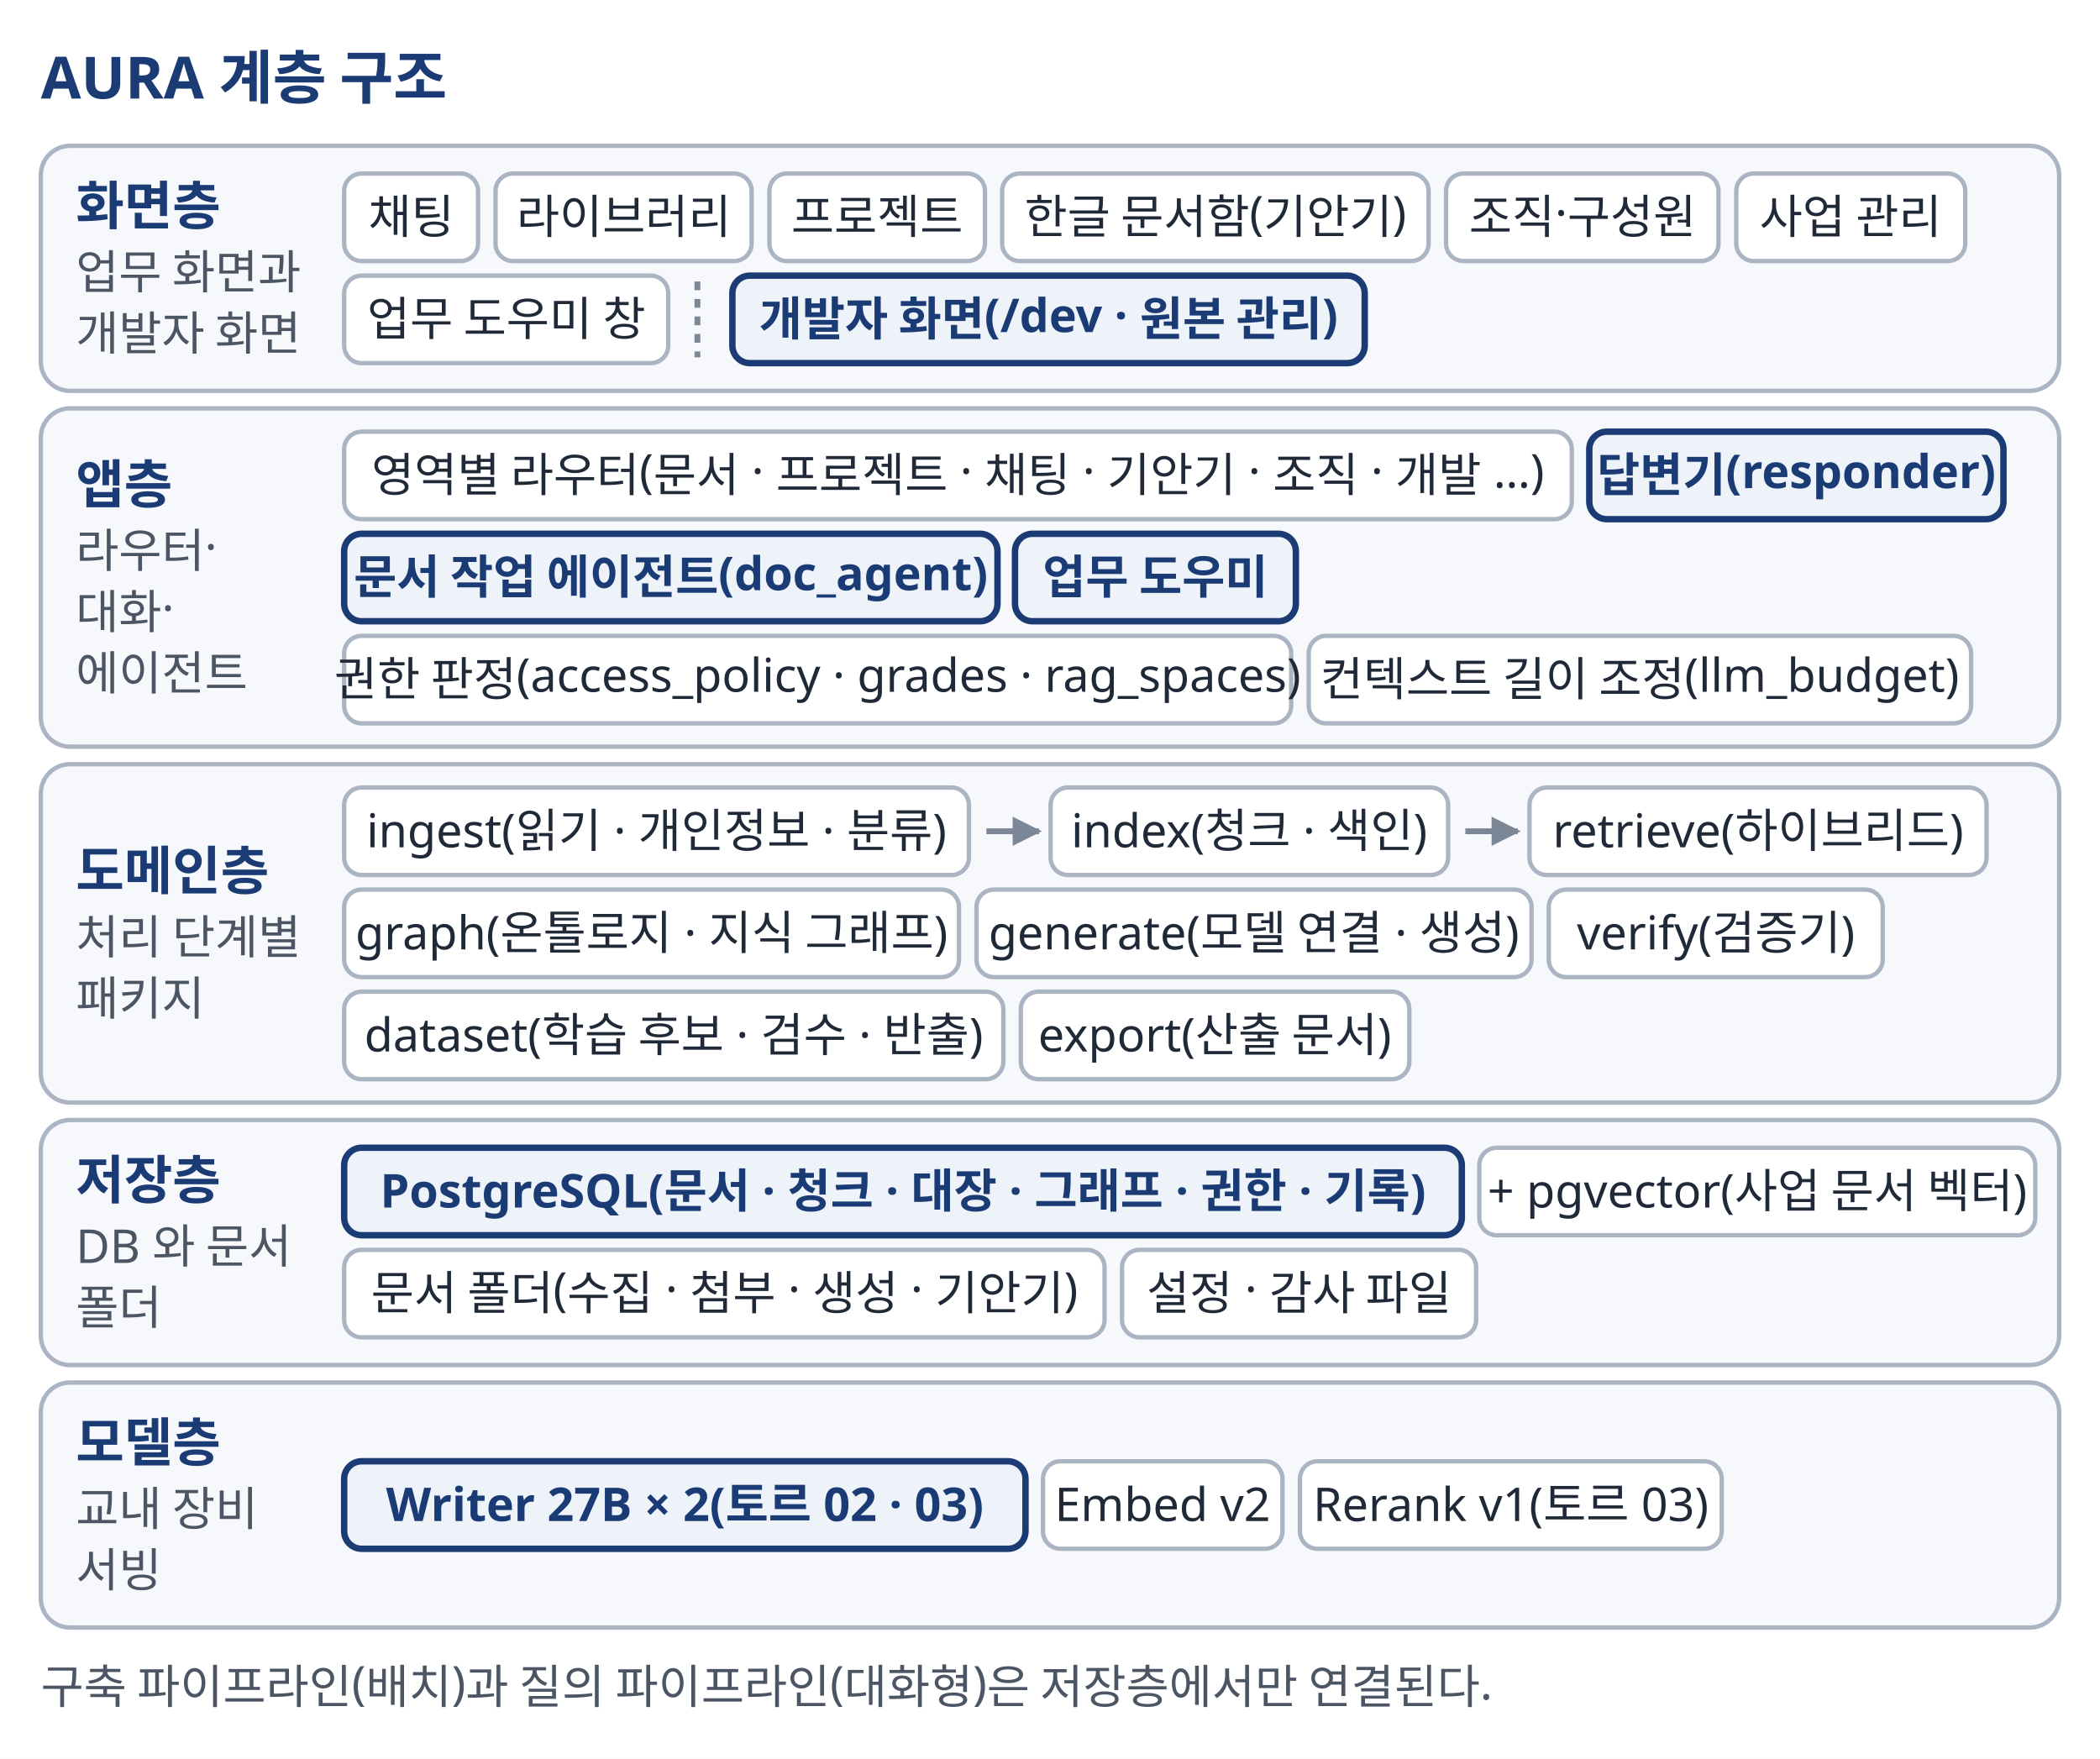
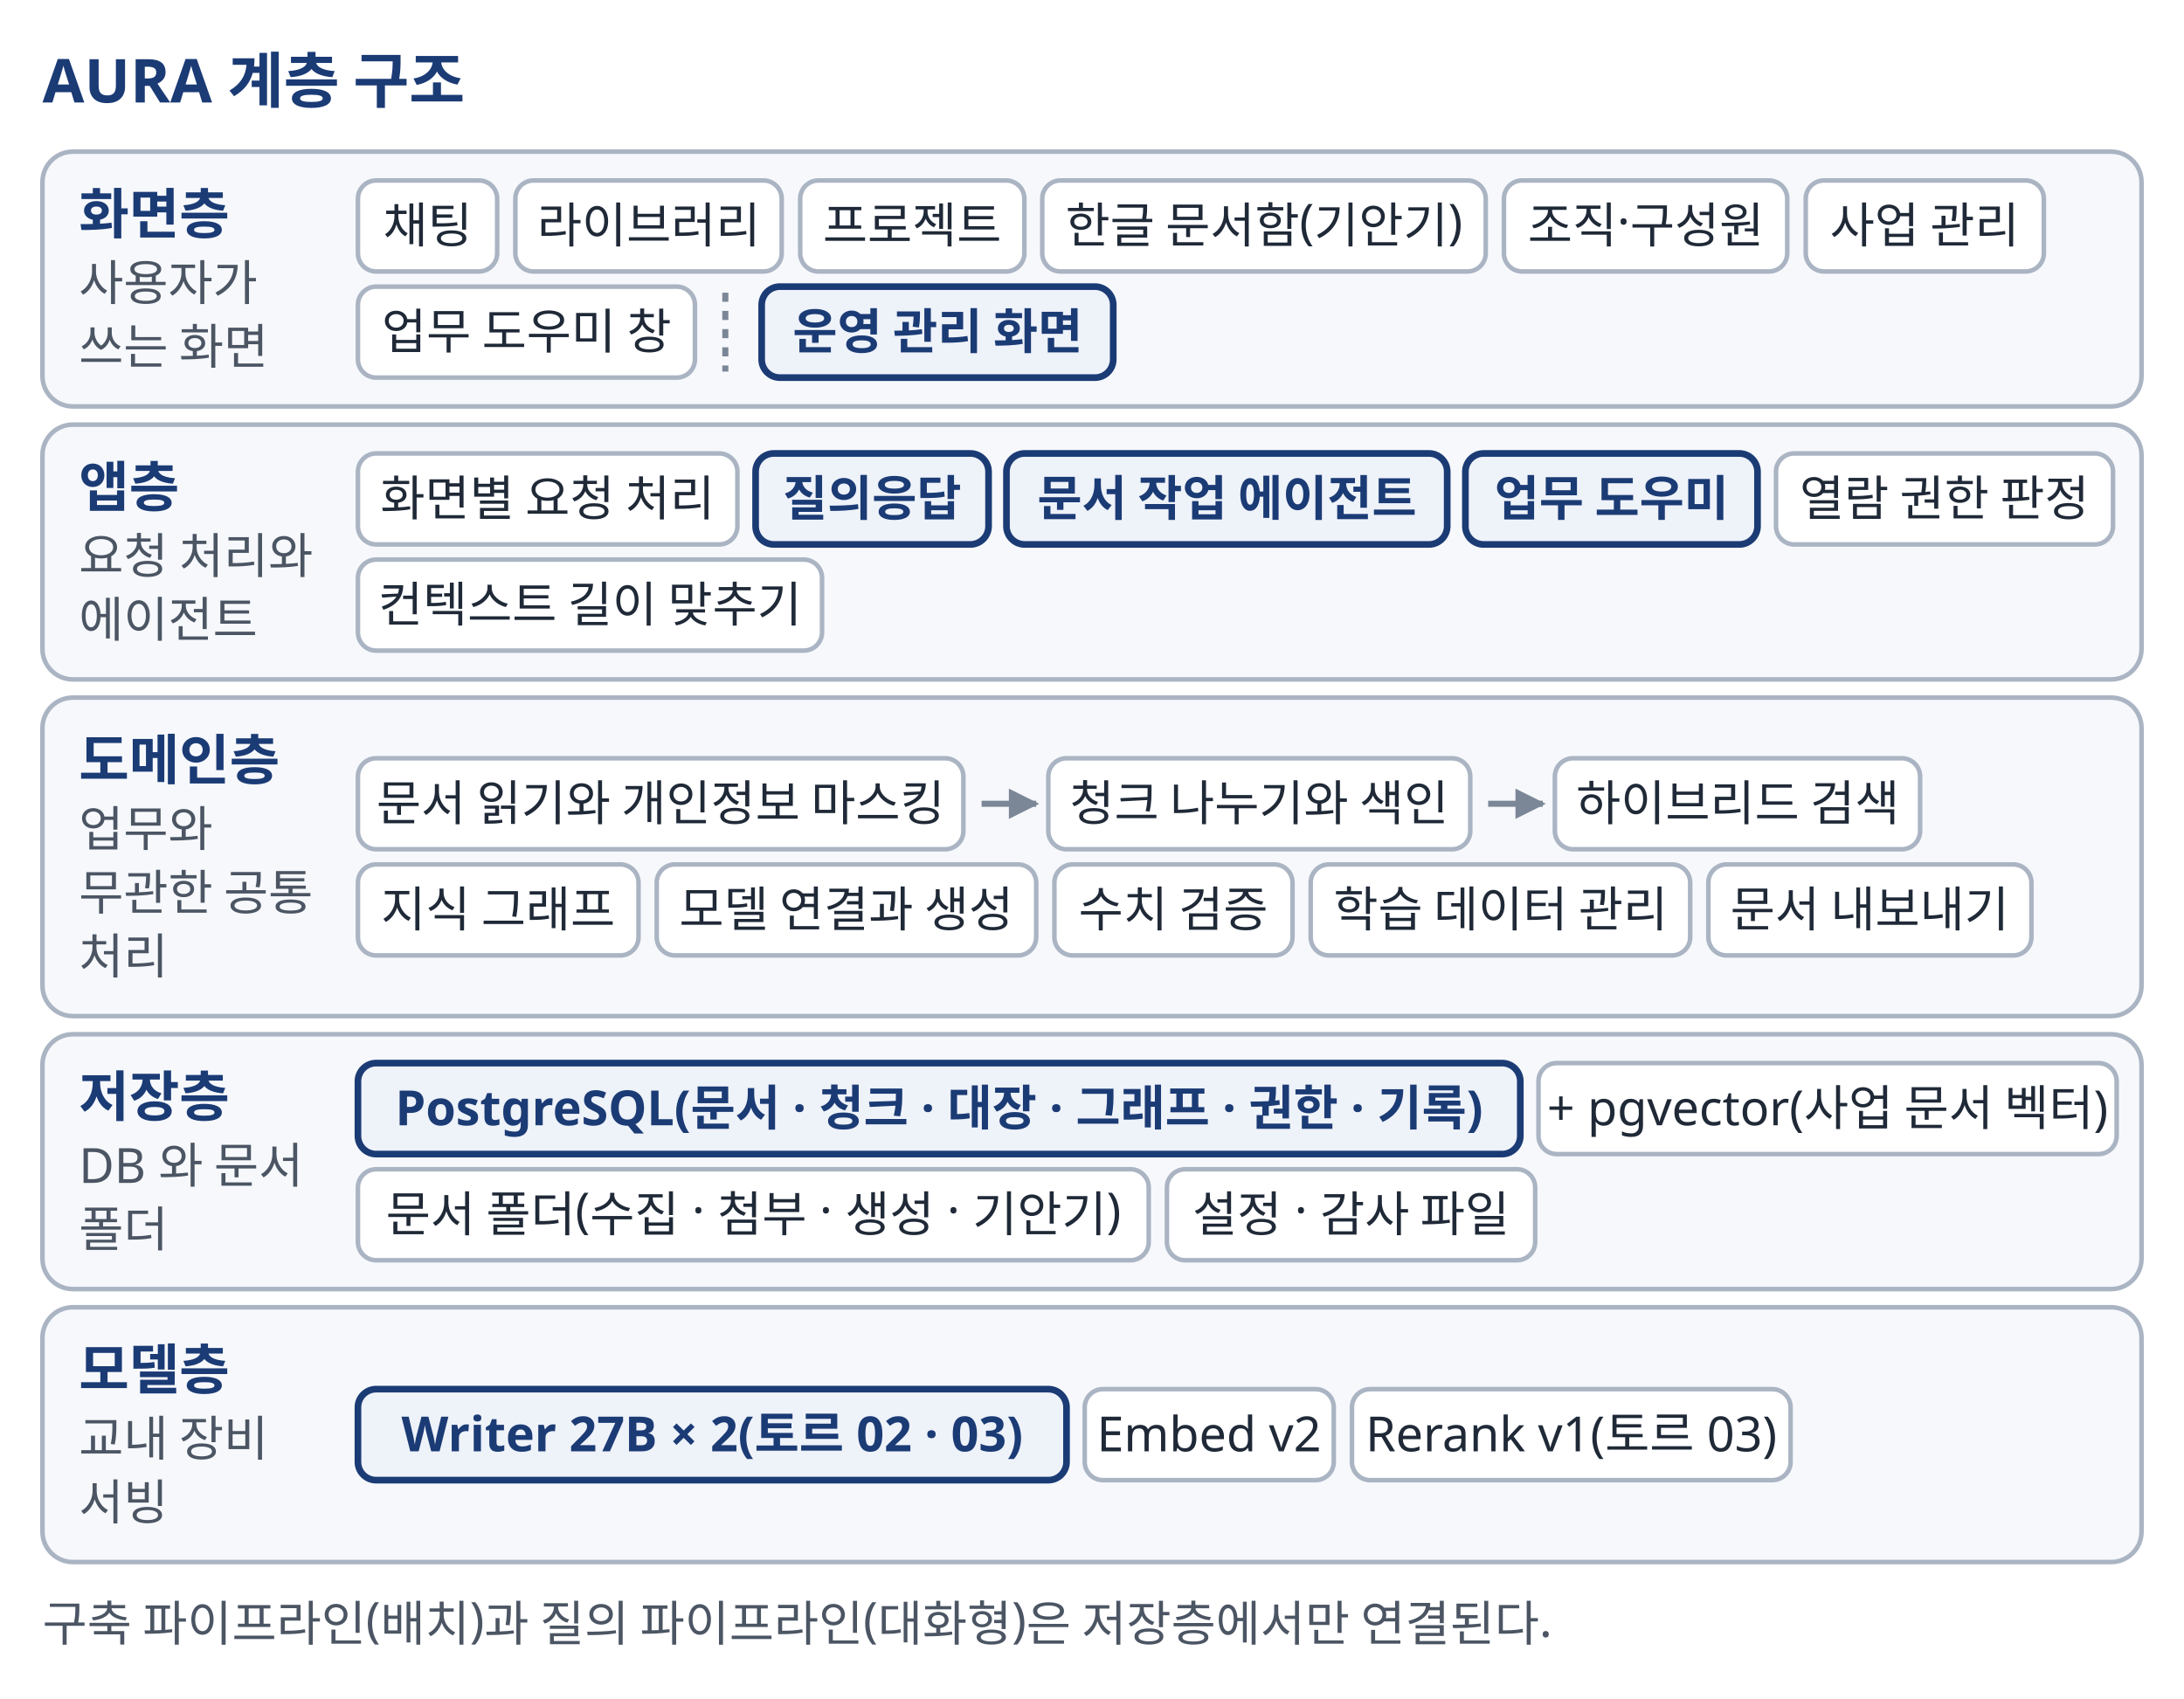
- <svg xmlns="http://www.w3.org/2000/svg" width="720" height="603" viewBox="0 0 720 603" font-family="Pretendard, 'Noto Sans KR', 'Apple SD Gothic Neo', 'Malgun Gothic', sans-serif">
+ <svg xmlns="http://www.w3.org/2000/svg" width="720" height="560" viewBox="0 0 720 560" font-family="Pretendard, 'Noto Sans KR', 'Apple SD Gothic Neo', 'Malgun Gothic', sans-serif">
  <defs>
    <marker id="head" viewBox="0 0 10 10" refX="9" refY="5" markerWidth="5" markerHeight="5" orient="auto-start-reverse">
      <path d="M0,0 L10,5 L0,10 z" fill="#7b8797" />
    </marker>
    <marker id="tail" viewBox="0 0 10 10" refX="9" refY="5" markerWidth="5" markerHeight="5" orient="auto-start-reverse">
      <path d="M0,0 L10,5 L0,10 z" fill="#7b8797" />
    </marker>
  </defs>
-   <rect width="720" height="603" fill="#ffffff" />
+   <rect width="720" height="560" fill="#ffffff" />
  <text x="14.0" y="33.8" font-size="20" font-weight="700" fill="#1b3b75" text-anchor="start">AURA 계층 구조</text>
  <rect x="14.0" y="50.0" width="692.0" height="84.0" rx="10" fill="#f6f8fb" stroke="#aab4c3" stroke-width="1.5" />
  <text x="26.0" y="77.0" font-size="18" font-weight="700" fill="#1b3b75" text-anchor="start">화면층</text>
-   <text x="26.0" y="99.0" font-size="16" font-weight="400" fill="#4b5563" text-anchor="start">업무 화면과</text>
-   <text x="26.0" y="120.0" font-size="16" font-weight="400" fill="#4b5563" text-anchor="start">개발자 화면</text>
+   <text x="26.0" y="99.0" font-size="16" font-weight="400" fill="#4b5563" text-anchor="start">사용자가</text>
+   <text x="26.0" y="120.0" font-size="16" font-weight="400" fill="#4b5563" text-anchor="start">쓰는 화면</text>
  <rect x="118.0" y="59.5" width="45.9" height="30.0" rx="6" fill="#ffffff" stroke="#aab4c3" stroke-width="1.5" />
  <text x="141.0" y="80.0" font-size="16" font-weight="400" fill="#1f2937" text-anchor="middle">채팅</text>
  <rect x="169.9" y="59.5" width="87.8" height="30.0" rx="6" fill="#ffffff" stroke="#aab4c3" stroke-width="1.5" />
  <text x="213.9" y="80.0" font-size="16" font-weight="400" fill="#1f2937" text-anchor="middle">라이브러리</text>
  <rect x="263.8" y="59.5" width="73.9" height="30.0" rx="6" fill="#ffffff" stroke="#aab4c3" stroke-width="1.5" />
  <text x="300.7" y="80.0" font-size="16" font-weight="400" fill="#1f2937" text-anchor="middle">프로젝트</text>
  <rect x="343.6" y="59.5" width="146.2" height="30.0" rx="6" fill="#ffffff" stroke="#aab4c3" stroke-width="1.5" />
  <text x="416.7" y="80.0" font-size="16" font-weight="400" fill="#1f2937" text-anchor="middle">한글 문서함(기안기)</text>
  <rect x="495.8" y="59.5" width="93.4" height="30.0" rx="6" fill="#ffffff" stroke="#aab4c3" stroke-width="1.5" />
  <text x="542.6" y="80.0" font-size="16" font-weight="400" fill="#1f2937" text-anchor="middle">조직·구성원</text>
  <rect x="595.3" y="59.5" width="78.5" height="30.0" rx="6" fill="#ffffff" stroke="#aab4c3" stroke-width="1.5" />
  <text x="634.5" y="80.0" font-size="16" font-weight="400" fill="#1f2937" text-anchor="middle">사업 관리</text>
  <rect x="118.0" y="94.5" width="111.1" height="30.0" rx="6" fill="#ffffff" stroke="#aab4c3" stroke-width="1.5" />
  <text x="173.6" y="115.0" font-size="16" font-weight="400" fill="#1f2937" text-anchor="middle">업무 도우미 창</text>
  <line x1="239.12" y1="96.5" x2="239.12" y2="122.5" stroke="#7b8797" stroke-width="2" stroke-dasharray="3 3" />
-   <rect x="251.1" y="94.5" width="216.8" height="30.0" rx="6" fill="#eef2f9" stroke="#1b3b75" stroke-width="2.2" />
-   <text x="359.5" y="115.0" font-size="16" font-weight="700" fill="#1b3b75" text-anchor="middle">개발자 화면(/dev · 원본 관리)</text>
-   <rect x="14.0" y="140.0" width="692.0" height="116.0" rx="10" fill="#f6f8fb" stroke="#aab4c3" stroke-width="1.5" />
-   <text x="26.0" y="172.5" font-size="18" font-weight="700" fill="#1b3b75" text-anchor="start">앱층</text>
-   <text x="26.0" y="194.5" font-size="16" font-weight="400" fill="#4b5563" text-anchor="start">라우터·</text>
-   <text x="26.0" y="215.5" font-size="16" font-weight="400" fill="#4b5563" text-anchor="start">대화·</text>
-   <text x="26.0" y="236.5" font-size="16" font-weight="400" fill="#4b5563" text-anchor="start">에이전트</text>
-   <rect x="118.0" y="148.0" width="420.9" height="30.0" rx="6" fill="#ffffff" stroke="#aab4c3" stroke-width="1.5" />
-   <text x="328.4" y="168.5" font-size="16" font-weight="400" fill="#1f2937" text-anchor="middle">영역별 라우터(문서 · 프로젝트 · 채팅 · 기안기 · 조직 · 개발 …)</text>
-   <rect x="544.9" y="148.0" width="142.0" height="30.0" rx="6" fill="#eef2f9" stroke="#1b3b75" stroke-width="2.2" />
-   <text x="615.9" y="168.5" font-size="16" font-weight="700" fill="#1b3b75" text-anchor="middle">답변기(responder)</text>
-   <rect x="118.0" y="183.0" width="224.0" height="30.0" rx="6" fill="#eef2f9" stroke="#1b3b75" stroke-width="2.2" />
-   <text x="230.0" y="203.5" font-size="16" font-weight="700" fill="#1b3b75" text-anchor="middle">문서 작업 에이전트(doc_agent)</text>
-   <rect x="348.0" y="183.0" width="96.3" height="30.0" rx="6" fill="#eef2f9" stroke="#1b3b75" stroke-width="2.2" />
-   <text x="396.1" y="203.5" font-size="16" font-weight="700" fill="#1b3b75" text-anchor="middle">업무 도우미</text>
-   <rect x="118.0" y="218.0" width="324.7" height="30.0" rx="6" fill="#ffffff" stroke="#aab4c3" stroke-width="1.5" />
-   <text x="280.3" y="238.5" font-size="16" font-weight="400" fill="#1f2937" text-anchor="middle">권한 판정(access_policy · grades · rag_spaces)</text>
-   <rect x="448.7" y="218.0" width="227.1" height="30.0" rx="6" fill="#ffffff" stroke="#aab4c3" stroke-width="1.5" />
-   <text x="562.2" y="238.5" font-size="16" font-weight="400" fill="#1f2937" text-anchor="middle">컨텍스트 길이 조정(llm_budget)</text>
-   <rect x="14.0" y="262.0" width="692.0" height="116.0" rx="10" fill="#f6f8fb" stroke="#aab4c3" stroke-width="1.5" />
-   <text x="26.0" y="305.0" font-size="18" font-weight="700" fill="#1b3b75" text-anchor="start">도메인층</text>
-   <text x="26.0" y="327.0" font-size="16" font-weight="400" fill="#4b5563" text-anchor="start">처리 단계별</text>
-   <text x="26.0" y="348.0" font-size="16" font-weight="400" fill="#4b5563" text-anchor="start">패키지</text>
-   <rect x="118.0" y="270.0" width="214.2" height="30.0" rx="6" fill="#ffffff" stroke="#aab4c3" stroke-width="1.5" />
-   <text x="225.1" y="290.5" font-size="16" font-weight="400" fill="#1f2937" text-anchor="middle">ingest(읽기 · 개인정보 · 분류)</text>
-   <path d="M338.2,285.0 L356.2,285.0" fill="none" stroke="#7b8797" stroke-width="2.0" marker-end="url(#head)" />
-   <rect x="360.2" y="270.0" width="136.3" height="30.0" rx="6" fill="#ffffff" stroke="#aab4c3" stroke-width="1.5" />
-   <text x="428.3" y="290.5" font-size="16" font-weight="400" fill="#1f2937" text-anchor="middle">index(청크 · 색인)</text>
-   <path d="M502.4,285.0 L520.4,285.0" fill="none" stroke="#7b8797" stroke-width="2.0" marker-end="url(#head)" />
-   <rect x="524.4" y="270.0" width="156.7" height="30.0" rx="6" fill="#ffffff" stroke="#aab4c3" stroke-width="1.5" />
-   <text x="602.8" y="290.5" font-size="16" font-weight="400" fill="#1f2937" text-anchor="middle">retrieve(하이브리드)</text>
-   <rect x="118.0" y="305.0" width="210.8" height="30.0" rx="6" fill="#ffffff" stroke="#aab4c3" stroke-width="1.5" />
-   <text x="223.4" y="325.5" font-size="16" font-weight="400" fill="#1f2937" text-anchor="middle">graph(온톨로지 · 지식 그래프)</text>
-   <rect x="334.8" y="305.0" width="190.3" height="30.0" rx="6" fill="#ffffff" stroke="#aab4c3" stroke-width="1.5" />
-   <text x="429.9" y="325.5" font-size="16" font-weight="400" fill="#1f2937" text-anchor="middle">generate(모델 연결 · 생성)</text>
-   <rect x="531.0" y="305.0" width="114.5" height="30.0" rx="6" fill="#ffffff" stroke="#aab4c3" stroke-width="1.5" />
-   <text x="588.3" y="325.5" font-size="16" font-weight="400" fill="#1f2937" text-anchor="middle">verify(검증기)</text>
-   <rect x="118.0" y="340.0" width="226.0" height="30.0" rx="6" fill="#ffffff" stroke="#aab4c3" stroke-width="1.5" />
-   <text x="231.0" y="360.5" font-size="16" font-weight="400" fill="#1f2937" text-anchor="middle">dataset(학습 후보 · 검수 · 반출)</text>
-   <rect x="350.0" y="340.0" width="133.2" height="30.0" rx="6" fill="#ffffff" stroke="#aab4c3" stroke-width="1.5" />
-   <text x="416.5" y="360.5" font-size="16" font-weight="400" fill="#1f2937" text-anchor="middle">export(산출 문서)</text>
-   <rect x="14.0" y="384.0" width="692.0" height="84.0" rx="10" fill="#f6f8fb" stroke="#aab4c3" stroke-width="1.5" />
-   <text x="26.0" y="411.0" font-size="18" font-weight="700" fill="#1b3b75" text-anchor="start">저장층</text>
-   <text x="26.0" y="433.0" font-size="16" font-weight="400" fill="#4b5563" text-anchor="start">DB 와 문서</text>
-   <text x="26.0" y="454.0" font-size="16" font-weight="400" fill="#4b5563" text-anchor="start">폴더</text>
-   <rect x="118.0" y="393.5" width="383.2" height="30.0" rx="6" fill="#eef2f9" stroke="#1b3b75" stroke-width="2.2" />
-   <text x="309.6" y="414.0" font-size="16" font-weight="700" fill="#1b3b75" text-anchor="middle">PostgreSQL(문서 · 청크 · 대장 · 그래프 · 권한 · 기록)</text>
-   <rect x="507.2" y="393.5" width="190.6" height="30.0" rx="6" fill="#ffffff" stroke="#aab4c3" stroke-width="1.5" />
-   <text x="602.5" y="414.0" font-size="16" font-weight="400" fill="#1f2937" text-anchor="middle">+ pgvector(사업 문서 벡터)</text>
-   <rect x="118.0" y="428.5" width="260.7" height="30.0" rx="6" fill="#ffffff" stroke="#aab4c3" stroke-width="1.5" />
-   <text x="248.4" y="449.0" font-size="16" font-weight="400" fill="#1f2937" text-anchor="middle">문서 폴더(수집 · 첨부 · 생성 · 기안기)</text>
-   <rect x="384.7" y="428.5" width="121.4" height="30.0" rx="6" fill="#ffffff" stroke="#aab4c3" stroke-width="1.5" />
-   <text x="445.4" y="449.0" font-size="16" font-weight="400" fill="#1f2937" text-anchor="middle">설정 · 감사 파일</text>
-   <rect x="14.0" y="474.0" width="692.0" height="84.0" rx="10" fill="#f6f8fb" stroke="#aab4c3" stroke-width="1.5" />
-   <text x="26.0" y="501.0" font-size="18" font-weight="700" fill="#1b3b75" text-anchor="start">모델층</text>
-   <text x="26.0" y="523.0" font-size="16" font-weight="400" fill="#4b5563" text-anchor="start">교내 장비</text>
-   <text x="26.0" y="544.0" font-size="16" font-weight="400" fill="#4b5563" text-anchor="start">서빙</text>
-   <rect x="118.0" y="501.0" width="233.6" height="30.0" rx="6" fill="#eef2f9" stroke="#1b3b75" stroke-width="2.2" />
-   <text x="234.8" y="521.5" font-size="16" font-weight="700" fill="#1b3b75" text-anchor="middle">Writer 27B × 2(토르 02 · 03)</text>
-   <rect x="357.6" y="501.0" width="82.1" height="30.0" rx="6" fill="#ffffff" stroke="#aab4c3" stroke-width="1.5" />
-   <text x="398.6" y="521.5" font-size="16" font-weight="400" fill="#1f2937" text-anchor="middle">Embed v2</text>
-   <rect x="445.7" y="501.0" width="144.6" height="30.0" rx="6" fill="#ffffff" stroke="#aab4c3" stroke-width="1.5" />
-   <text x="518.0" y="521.5" font-size="16" font-weight="400" fill="#1f2937" text-anchor="middle">Rerank v1(토르 03)</text>
-   <text x="14.0" y="584.0" font-size="16" font-weight="400" fill="#4b5563" text-anchor="start">구축 파이프라인(배치)과 질의 파이프라인(대화형)은 저장층에서만 연결된다.</text>
+   <rect x="251.1" y="94.5" width="115.9" height="30.0" rx="6" fill="#eef2f9" stroke="#1b3b75" stroke-width="2.2" />
+   <text x="309.1" y="115.0" font-size="16" font-weight="700" fill="#1b3b75" text-anchor="middle">운영 관리 화면</text>
+   <rect x="14.0" y="140.0" width="692.0" height="84.0" rx="10" fill="#f6f8fb" stroke="#aab4c3" stroke-width="1.5" />
+   <text x="26.0" y="167.0" font-size="18" font-weight="700" fill="#1b3b75" text-anchor="start">앱층</text>
+   <text x="26.0" y="189.0" font-size="16" font-weight="400" fill="#4b5563" text-anchor="start">요청 처리와</text>
+   <text x="26.0" y="210.0" font-size="16" font-weight="400" fill="#4b5563" text-anchor="start">에이전트</text>
+   <rect x="118.0" y="149.5" width="125.1" height="30.0" rx="6" fill="#ffffff" stroke="#aab4c3" stroke-width="1.5" />
+   <text x="180.5" y="170.0" font-size="16" font-weight="400" fill="#1f2937" text-anchor="middle">화면별 요청 처리</text>
+   <rect x="249.1" y="149.5" width="76.8" height="30.0" rx="6" fill="#eef2f9" stroke="#1b3b75" stroke-width="2.2" />
+   <text x="287.5" y="170.0" font-size="16" font-weight="700" fill="#1b3b75" text-anchor="middle">질의응답</text>
+   <rect x="331.8" y="149.5" width="145.3" height="30.0" rx="6" fill="#eef2f9" stroke="#1b3b75" stroke-width="2.2" />
+   <text x="404.5" y="170.0" font-size="16" font-weight="700" fill="#1b3b75" text-anchor="middle">문서 작업 에이전트</text>
+   <rect x="483.1" y="149.5" width="96.3" height="30.0" rx="6" fill="#eef2f9" stroke="#1b3b75" stroke-width="2.2" />
+   <text x="531.3" y="170.0" font-size="16" font-weight="700" fill="#1b3b75" text-anchor="middle">업무 도우미</text>
+   <rect x="585.5" y="149.5" width="111.1" height="30.0" rx="6" fill="#ffffff" stroke="#aab4c3" stroke-width="1.5" />
+   <text x="641.0" y="170.0" font-size="16" font-weight="400" fill="#1f2937" text-anchor="middle">열람 권한 판정</text>
+   <rect x="118.0" y="184.5" width="153.0" height="30.0" rx="6" fill="#ffffff" stroke="#aab4c3" stroke-width="1.5" />
+   <text x="194.5" y="205.0" font-size="16" font-weight="400" fill="#1f2937" text-anchor="middle">컨텍스트 길이 맞추기</text>
+   <rect x="14.0" y="230.0" width="692.0" height="105.0" rx="10" fill="#f6f8fb" stroke="#aab4c3" stroke-width="1.5" />
+   <text x="26.0" y="257.0" font-size="18" font-weight="700" fill="#1b3b75" text-anchor="start">도메인층</text>
+   <text x="26.0" y="279.0" font-size="16" font-weight="400" fill="#4b5563" text-anchor="start">업무와</text>
+   <text x="26.0" y="300.0" font-size="16" font-weight="400" fill="#4b5563" text-anchor="start">무관한 공통</text>
+   <text x="26.0" y="321.0" font-size="16" font-weight="400" fill="#4b5563" text-anchor="start">처리</text>
+   <rect x="118.0" y="250.0" width="199.6" height="30.0" rx="6" fill="#ffffff" stroke="#aab4c3" stroke-width="1.5" />
+   <text x="217.8" y="270.5" font-size="16" font-weight="400" fill="#1f2937" text-anchor="middle">문서 읽기와 개인정보 마스킹</text>
+   <path d="M323.6,265.0 L341.6,265.0" fill="none" stroke="#7b8797" stroke-width="2.0" marker-end="url(#head)" />
+   <rect x="345.6" y="250.0" width="139.1" height="30.0" rx="6" fill="#ffffff" stroke="#aab4c3" stroke-width="1.5" />
+   <text x="415.1" y="270.5" font-size="16" font-weight="400" fill="#1f2937" text-anchor="middle">청크 나누기와 색인</text>
+   <path d="M490.6,265.0 L508.6,265.0" fill="none" stroke="#7b8797" stroke-width="2.0" marker-end="url(#head)" />
+   <rect x="512.6" y="250.0" width="120.4" height="30.0" rx="6" fill="#ffffff" stroke="#aab4c3" stroke-width="1.5" />
+   <text x="572.9" y="270.5" font-size="16" font-weight="400" fill="#1f2937" text-anchor="middle">하이브리드 검색</text>
+   <rect x="118.0" y="285.0" width="92.5" height="30.0" rx="6" fill="#ffffff" stroke="#aab4c3" stroke-width="1.5" />
+   <text x="164.2" y="305.5" font-size="16" font-weight="400" fill="#1f2937" text-anchor="middle">지식 그래프</text>
+   <rect x="216.5" y="285.0" width="125.1" height="30.0" rx="6" fill="#ffffff" stroke="#aab4c3" stroke-width="1.5" />
+   <text x="279.0" y="305.5" font-size="16" font-weight="400" fill="#1f2937" text-anchor="middle">모델 연결과 생성</text>
+   <rect x="347.6" y="285.0" width="78.5" height="30.0" rx="6" fill="#ffffff" stroke="#aab4c3" stroke-width="1.5" />
+   <text x="386.8" y="305.5" font-size="16" font-weight="400" fill="#1f2937" text-anchor="middle">수치 검증</text>
+   <rect x="432.1" y="285.0" width="125.1" height="30.0" rx="6" fill="#ffffff" stroke="#aab4c3" stroke-width="1.5" />
+   <text x="494.7" y="305.5" font-size="16" font-weight="400" fill="#1f2937" text-anchor="middle">학습 데이터 관리</text>
+   <rect x="563.2" y="285.0" width="106.5" height="30.0" rx="6" fill="#ffffff" stroke="#aab4c3" stroke-width="1.5" />
+   <text x="616.4" y="305.5" font-size="16" font-weight="400" fill="#1f2937" text-anchor="middle">문서 내보내기</text>
+   <rect x="14.0" y="341.0" width="692.0" height="84.0" rx="10" fill="#f6f8fb" stroke="#aab4c3" stroke-width="1.5" />
+   <text x="26.0" y="368.0" font-size="18" font-weight="700" fill="#1b3b75" text-anchor="start">저장층</text>
+   <text x="26.0" y="390.0" font-size="16" font-weight="400" fill="#4b5563" text-anchor="start">DB 와 문서</text>
+   <text x="26.0" y="411.0" font-size="16" font-weight="400" fill="#4b5563" text-anchor="start">폴더</text>
+   <rect x="118.0" y="350.5" width="383.2" height="30.0" rx="6" fill="#eef2f9" stroke="#1b3b75" stroke-width="2.2" />
+   <text x="309.6" y="371.0" font-size="16" font-weight="700" fill="#1b3b75" text-anchor="middle">PostgreSQL(문서 · 청크 · 대장 · 그래프 · 권한 · 기록)</text>
+   <rect x="507.2" y="350.5" width="190.6" height="30.0" rx="6" fill="#ffffff" stroke="#aab4c3" stroke-width="1.5" />
+   <text x="602.5" y="371.0" font-size="16" font-weight="400" fill="#1f2937" text-anchor="middle">+ pgvector(사업 문서 벡터)</text>
+   <rect x="118.0" y="385.5" width="260.7" height="30.0" rx="6" fill="#ffffff" stroke="#aab4c3" stroke-width="1.5" />
+   <text x="248.4" y="406.0" font-size="16" font-weight="400" fill="#1f2937" text-anchor="middle">문서 폴더(수집 · 첨부 · 생성 · 기안기)</text>
+   <rect x="384.7" y="385.5" width="121.4" height="30.0" rx="6" fill="#ffffff" stroke="#aab4c3" stroke-width="1.5" />
+   <text x="445.4" y="406.0" font-size="16" font-weight="400" fill="#1f2937" text-anchor="middle">설정 · 감사 파일</text>
+   <rect x="14.0" y="431.0" width="692.0" height="84.0" rx="10" fill="#f6f8fb" stroke="#aab4c3" stroke-width="1.5" />
+   <text x="26.0" y="458.0" font-size="18" font-weight="700" fill="#1b3b75" text-anchor="start">모델층</text>
+   <text x="26.0" y="480.0" font-size="16" font-weight="400" fill="#4b5563" text-anchor="start">교내 장비</text>
+   <text x="26.0" y="501.0" font-size="16" font-weight="400" fill="#4b5563" text-anchor="start">서빙</text>
+   <rect x="118.0" y="458.0" width="233.6" height="30.0" rx="6" fill="#eef2f9" stroke="#1b3b75" stroke-width="2.2" />
+   <text x="234.8" y="478.5" font-size="16" font-weight="700" fill="#1b3b75" text-anchor="middle">Writer 27B × 2(토르 02 · 03)</text>
+   <rect x="357.6" y="458.0" width="82.1" height="30.0" rx="6" fill="#ffffff" stroke="#aab4c3" stroke-width="1.5" />
+   <text x="398.6" y="478.5" font-size="16" font-weight="400" fill="#1f2937" text-anchor="middle">Embed v2</text>
+   <rect x="445.7" y="458.0" width="144.6" height="30.0" rx="6" fill="#ffffff" stroke="#aab4c3" stroke-width="1.5" />
+   <text x="518.0" y="478.5" font-size="16" font-weight="400" fill="#1f2937" text-anchor="middle">Rerank v1(토르 03)</text>
+   <text x="14.0" y="541.0" font-size="16" font-weight="400" fill="#4b5563" text-anchor="start">구축 파이프라인(배치)과 질의 파이프라인(대화형)은 저장층에서만 연결된다.</text>
</svg>
